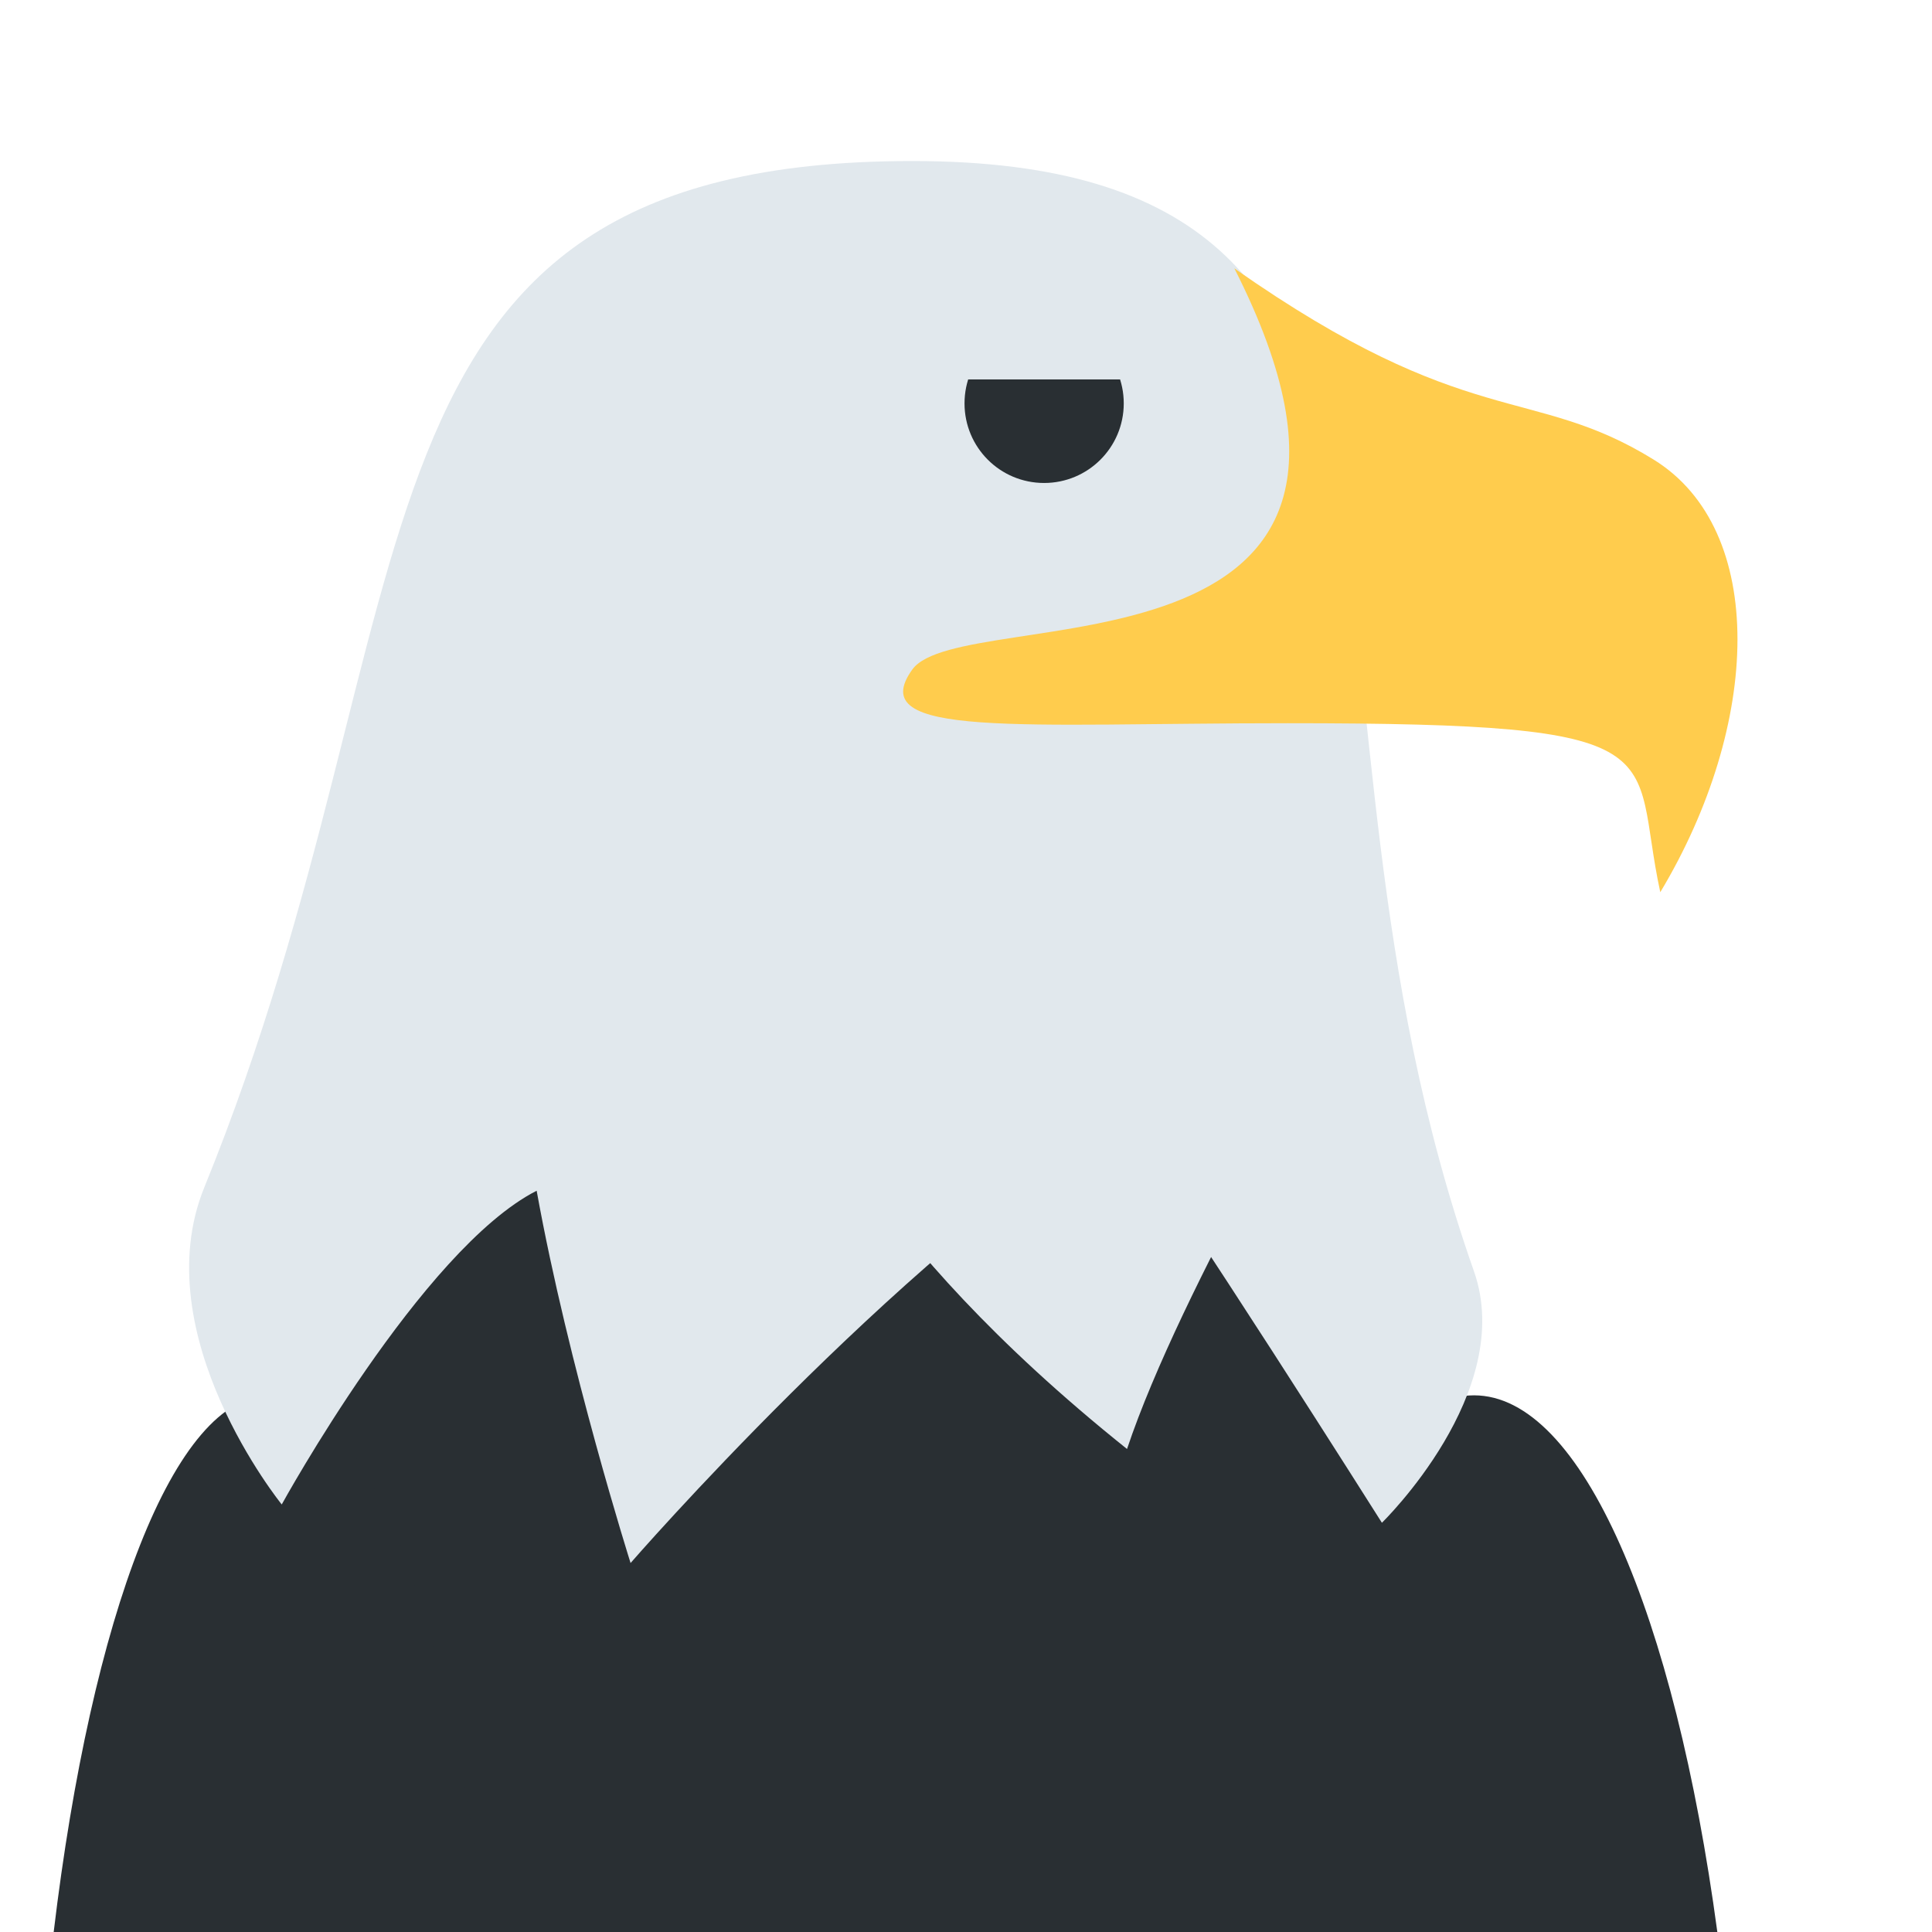
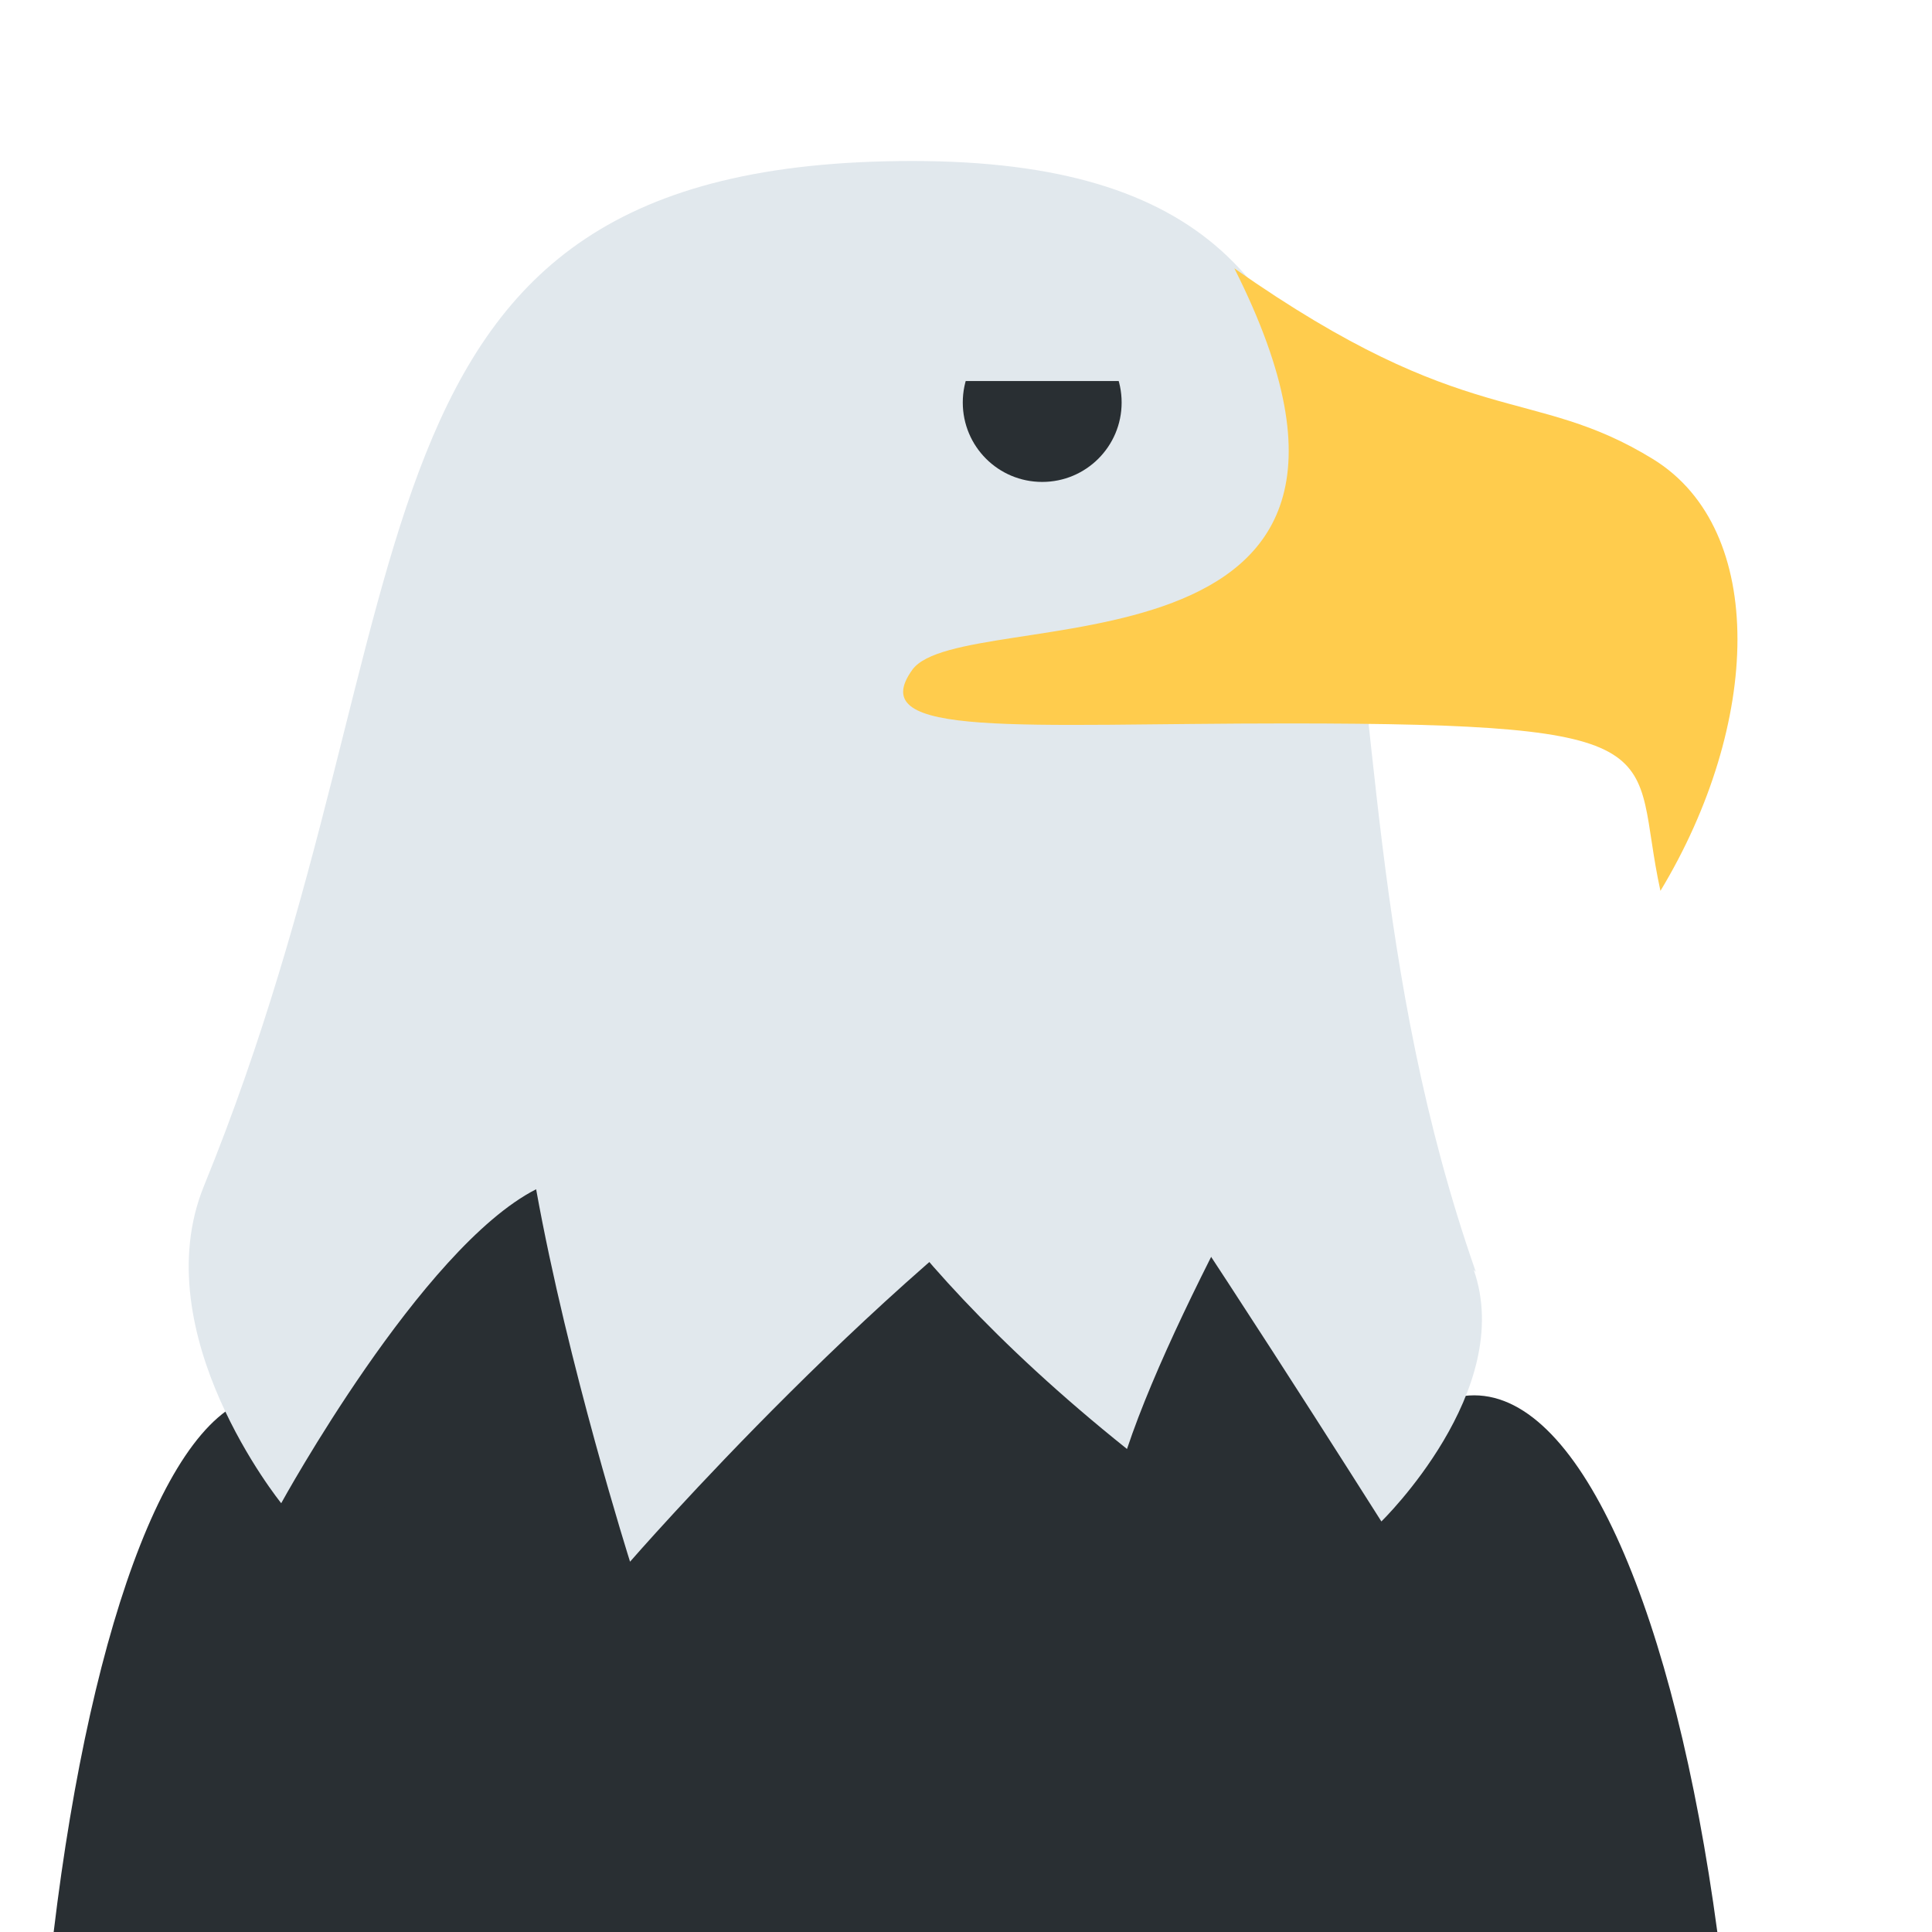
- <svg xmlns="http://www.w3.org/2000/svg" viewBox="0 0 45 45" style="enable-background:new 0 0 45 45;" xml:space="preserve" version="1.1" id="svg2">
-   <defs id="defs6">
-     <clipPath id="clipPath16" clipPathUnits="userSpaceOnUse">
-       <path id="path18" d="M 0,36 36,36 36,0 0,0 0,36 Z" />
+ <svg xmlns="http://www.w3.org/2000/svg" style="enable-background:new 0 0 45 45" xml:space="preserve" version="1.1" viewBox="0 0 45 45">
+   <defs>
+     <clipPath id="a" clipPathUnits="userSpaceOnUse">
+       <path d="m0 36h36v-36h-36v36z" />
    </clipPath>
  </defs>
-   <g transform="matrix(1.25,0,0,-1.25,0,45)" id="g10">
-     <g id="g12">
-       <g clip-path="url(#clipPath16)" id="g14">
-         <g transform="translate(27.3955,0)" id="g20">
-           <path id="path22" style="fill:#292f33;fill-opacity:1;fill-rule:nonzero;stroke:none" d="M 0,0 C -0.433,12.618 -2.98,23.689 -11.794,23.689 -20.609,23.689 -23.156,12.618 -23.589,0 L 0,0 Z" />
-         </g>
-         <g transform="translate(9.0693,0)" id="g24">
-           <path id="path26" style="fill:#292f33;fill-opacity:1;fill-rule:nonzero;stroke:none" d="M 0,0 C -0.707,5.899 -2.245,10 -4.035,10 -5.825,10 -7.363,5.899 -8.069,0 L 0,0 Z" />
-         </g>
-         <g transform="translate(32,0)" id="g28">
-           <path id="path30" style="fill:#292f33;fill-opacity:1;fill-rule:nonzero;stroke:none" d="M 0,0 C -0.794,5.899 -2.522,10 -4.534,10 -6.546,10 -8.275,5.899 -9.069,0 L 0,0 Z" />
-         </g>
-         <g transform="translate(27.4648,12.3125)" id="g32">
-           <path id="path34" style="fill:#e1e8ed;fill-opacity:1;fill-rule:nonzero;stroke:none" d="m 0,0 c -3.923,11.154 0.535,20.687 -10.465,20.687 -11,0 -8.736,-8.173 -13.193,-19.125 -1.119,-2.749 1.443,-5.908 1.443,-5.908 0,0 2.612,4.756 4.75,5.846 0.591,-3.277 1.75,-6.937 1.75,-6.937 0,0 4.915,5.656 9.085,8.25 1.15,-1.54 4.915,-7.5 4.915,-7.5 0,0 2.507,2.435 1.715,4.687" />
-         </g>
-         <g transform="translate(23,31)" id="g36">
-           <path id="path38" style="fill:#ffcc4d;fill-opacity:1;fill-rule:nonzero;stroke:none" d="M 0,0 C 4.36,-3.059 5.542,-2.16 7.812,-3.563 9.938,-4.875 9.813,-8.5 7.937,-11.625 7.358,-8.964 8.438,-8.476 1,-8.476 c -5,0 -7.928,-0.289 -7.001,1 C -5.073,-6.186 4.026,-7.934 0,0" />
-         </g>
-         <g transform="translate(20.9395,28.4834)" id="g40">
-           <path id="path42" style="fill:#292f33;fill-opacity:1;fill-rule:nonzero;stroke:none" d="m 0,0 c 0,-0.82 -0.664,-1.483 -1.484,-1.483 -0.821,0 -1.483,0.663 -1.483,1.483 0,0.82 0.662,1.483 1.483,1.483 C -0.664,1.483 0,0.82 0,0" />
-         </g>
-         <path id="path44" style="fill:#e1e8ed;fill-opacity:1;fill-rule:nonzero;stroke:none" d="m 22,28.93 -5,0 0,2 5,0 0,-2 z" />
-         <g transform="translate(14.9995,16)" id="g46">
-           <path id="path48" style="fill:#e1e8ed;fill-opacity:1;fill-rule:nonzero;stroke:none" d="m 0,0 c 0,0 1,-3 6.001,-7 1,3 4,8 4,8 L 0,0 Z" />
-         </g>
+   <g transform="matrix(1.25,0,0,-1.25,0,45)">
+     <g clip-path="url(#a)">
+       <g transform="translate(27.4)">
+         <path d="m0 0c-0.433 12.6-2.98 23.7-11.8 23.7-8.8 0-11.4-11.1-11.8-23.7h23.6z" fill="#292f33" />
+       </g>
+       <g transform="translate(9.07)">
+         <path d="m0 0c-0.707 5.9-2.24 10-4.04 10-1.78 0-3.32-4.1-4.03-10h8.07z" fill="#292f33" />
+       </g>
+       <g transform="translate(32)">
+         <path d="m0 0c-0.794 5.9-2.52 10-4.53 10-2.02 0-3.75-4.1-4.54-10h9.07z" fill="#292f33" />
+       </g>
+       <g transform="translate(27.5 12.3)">
+         <path d="m0 0c-3.92 11.2 0.535 20.7-10.5 20.7s-8.74-8.17-13.2-19.1c-1.12-2.75 1.44-5.91 1.44-5.91s2.61 4.76 4.75 5.85c0.591-3.28 1.75-6.94 1.75-6.94s4.92 5.66 9.08 8.25c1.15-1.54 4.92-7.5 4.92-7.5s2.51 2.44 1.72 4.69" fill="#e1e8ed" />
+       </g>
+       <g transform="translate(23,31)">
+         <path d="m0 0c4.36-3.06 5.54-2.16 7.81-3.56 2.13-1.32 2-4.94 0.13-8.04-0.58 2.64 0.5 3.12-6.94 3.12-5 0-7.93-0.289-7 1s10-0.45 6 7.48" fill="#ffcc4d" />
+       </g>
+       <g transform="translate(20.9 28.5)">
+         <path d="m0 0c0-0.82-0.664-1.48-1.48-1.48-0.821 0-1.48 0.663-1.48 1.48 0 0.82 0.662 1.48 1.48 1.48 0.816 0 1.48-0.66 1.48-1.48" fill="#292f33" />
+       </g>
+       <path d="m22 28.9h-5v2h5v-2z" fill="#e1e8ed" />
+       <g transform="translate(15 16)">
+         <path d="m0 0s1-3 6-7c1 3 4 8 4 8l-10-1z" fill="#e1e8ed" />
      </g>
    </g>
  </g>
</svg>
